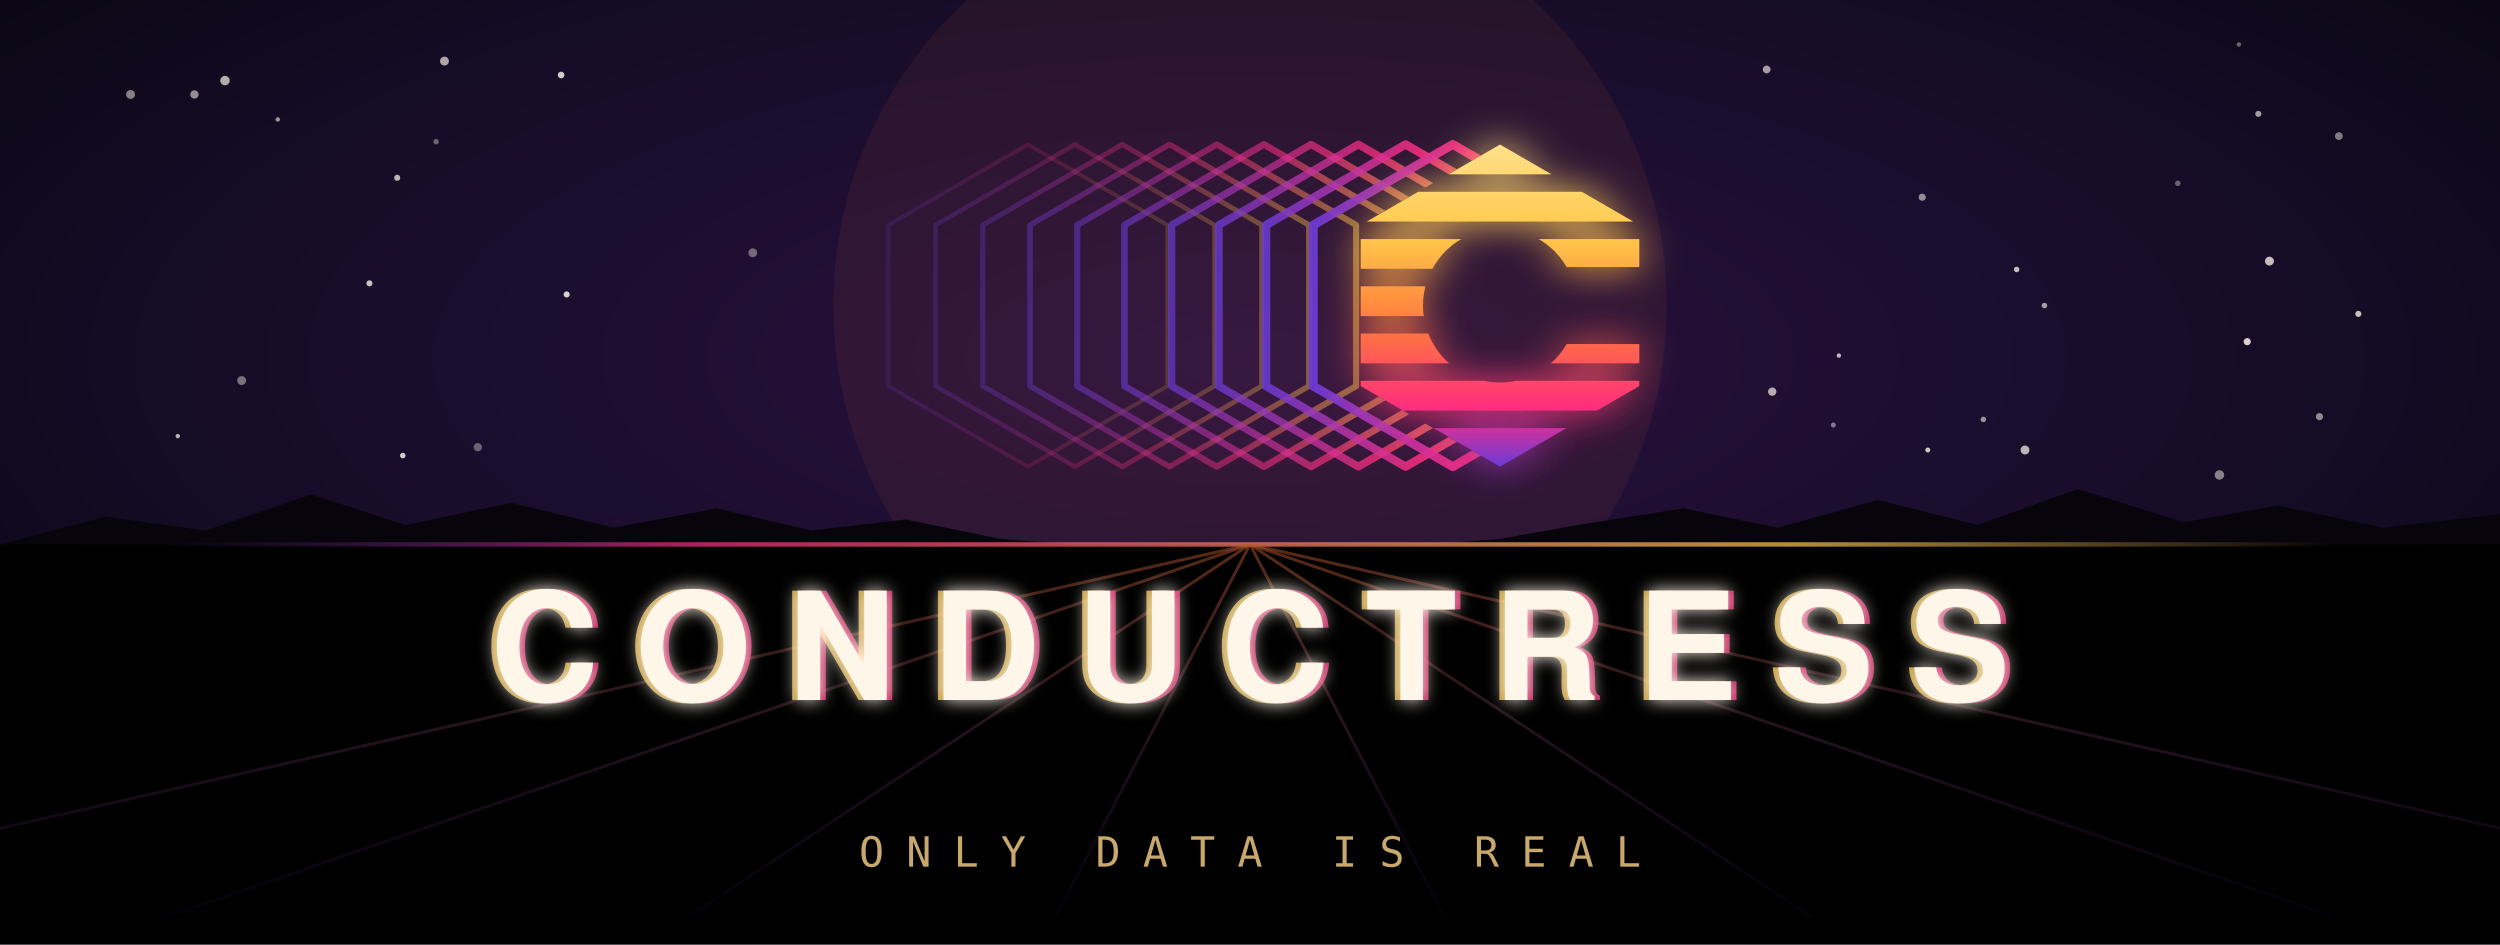
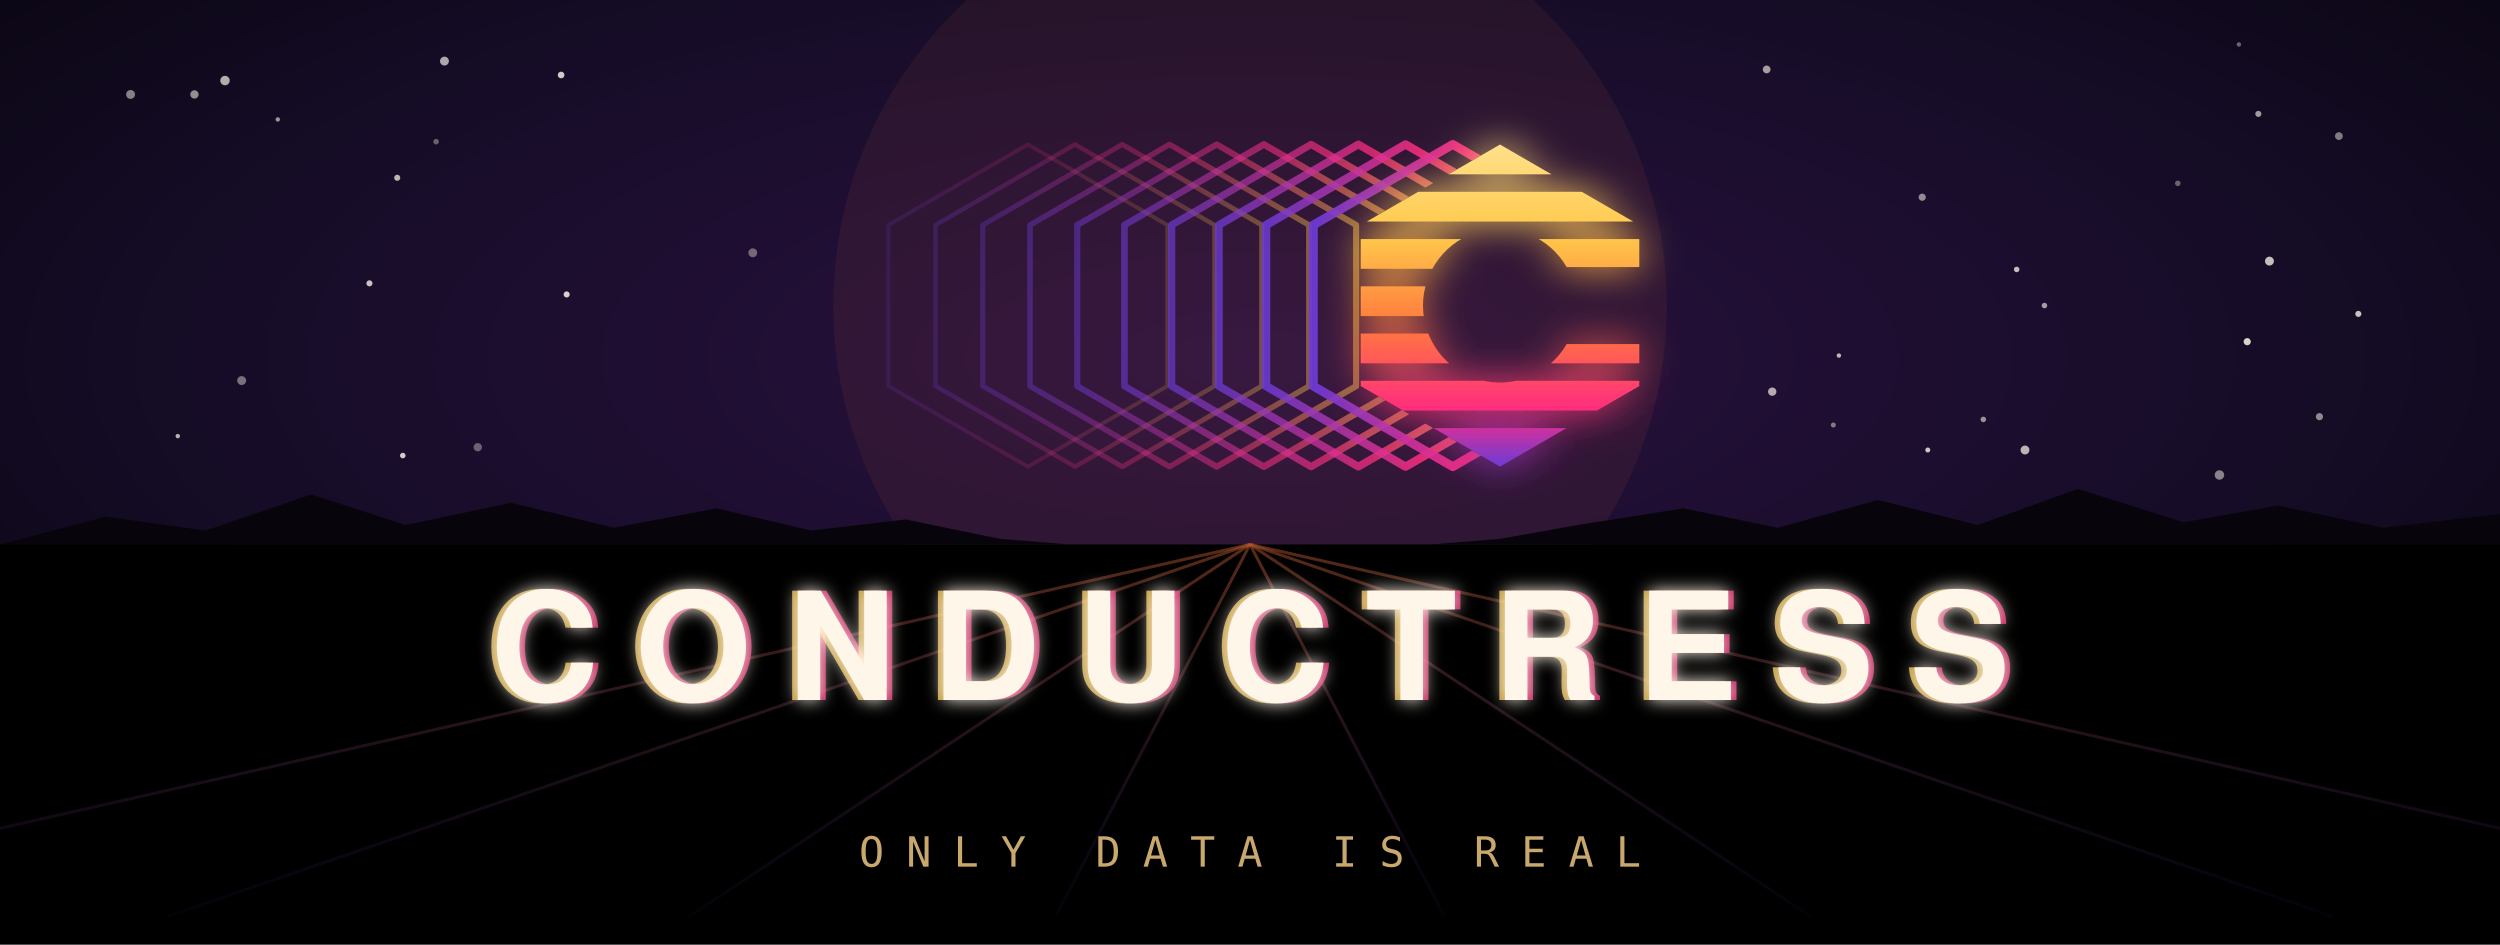
<svg xmlns="http://www.w3.org/2000/svg" viewBox="0 0 900 340" width="900" height="340" role="img" aria-label="Conductress">
  <defs>
    <radialGradient id="sh-sky" cx="50%" cy="38%" r="72%">
      <stop offset="0%" stop-color="#2a1140" />
      <stop offset="60%" stop-color="#150c26" />
      <stop offset="100%" stop-color="#07040d" />
    </radialGradient>
    <linearGradient id="sh-trail" x1="0" y1="0" x2="1" y2="0">
      <stop offset="0%" stop-color="#6d3bd8" />
      <stop offset="55%" stop-color="#ff2d7e" />
      <stop offset="100%" stop-color="#ffc94a" />
    </linearGradient>
    <linearGradient id="sh-streak" x1="0" y1="0" x2="1" y2="0">
      <stop offset="0%" stop-color="#6d3bd8" stop-opacity="0" />
      <stop offset="60%" stop-color="#ff2d7e" stop-opacity="0.5" />
      <stop offset="100%" stop-color="#ffc94a" stop-opacity="0.9" />
    </linearGradient>
    <linearGradient id="sh-grid" x1="0" y1="0" x2="0" y2="1">
      <stop offset="0%" stop-color="#ff7a3d" stop-opacity="0.5" />
      <stop offset="100%" stop-color="#6d3bd8" stop-opacity="0.05" />
    </linearGradient>
    <linearGradient id="sh-rule" gradientUnits="userSpaceOnUse" x1="60" y1="0" x2="840" y2="0">
      <stop offset="0%" stop-color="#6d3bd8" stop-opacity="0" />
      <stop offset="25%" stop-color="#ff2d7e" />
      <stop offset="75%" stop-color="#ffc94a" />
      <stop offset="100%" stop-color="#ffc94a" stop-opacity="0" />
    </linearGradient>
    <linearGradient id="sh-ramp" gradientUnits="userSpaceOnUse" x1="0" y1="4" x2="0" y2="96">
      <stop offset="0.00" stop-color="#ffe08a" />
      <stop offset="0.28" stop-color="#ffc94a" />
      <stop offset="0.56" stop-color="#ff7a3d" />
      <stop offset="0.82" stop-color="#ff2d7e" />
      <stop offset="1.00" stop-color="#6d3bd8" />
    </linearGradient>
    <filter id="sh-bloom" x="-60%" y="-60%" width="220%" height="220%">
      <feGaussianBlur stdDeviation="7" result="b1" />
      <feMerge>
        <feMergeNode in="b1" />
        <feMergeNode in="SourceGraphic" />
      </feMerge>
    </filter>
    <filter id="sh-soft" x="-40%" y="-40%" width="180%" height="180%">
      <feGaussianBlur stdDeviation="3" result="b2" />
      <feMerge>
        <feMergeNode in="b2" />
        <feMergeNode in="SourceGraphic" />
      </feMerge>
    </filter>
    <clipPath id="sh-notlead">
      <polygon points="-3789.5,-2449.1 4919.7,2582.1 7420.8,-1747.4 -1288.4,-6778.6" />
      <polygon points="590.2,-4919.0 590.2,5139.0 5590.2,5139.0 5590.2,-4919.0" />
      <polygon points="4919.7,-2362.1 -3789.5,2669.1 -1288.4,6998.6 7420.8,1967.4" />
      <polygon points="4869.5,2669.1 -3839.7,-2362.1 -6340.8,1967.4 2368.4,6998.6" />
      <polygon points="489.8,5139.0 489.8,-4919.0 -4510.2,-4919.0 -4510.2,5139.0" />
      <polygon points="-3839.7,2582.1 4869.5,-2449.1 2368.4,-6778.6 -6340.8,-1747.4" />
    </clipPath>
    <clipPath id="sh-c">
      <path d="M89.8 27 L50 4 L10.2 27 L10.2 73 L50 96 L89.8 73 L89.8 61 L69.05 61 A22 22 0 1 1 69.05 39 L89.8 39 Z" />
    </clipPath>
    <symbol id="sh-cmark" viewBox="0 0 100 100">
      <g clip-path="url(#sh-c)">
        <rect x="8" y="4" width="84" height="8.5" fill="url(#sh-ramp)" />
        <rect x="8" y="17.5" width="84" height="8.5" fill="url(#sh-ramp)" />
        <rect x="8" y="31" width="84" height="8.5" fill="url(#sh-ramp)" />
        <rect x="8" y="44.5" width="84" height="8.5" fill="url(#sh-ramp)" />
        <rect x="8" y="58" width="84" height="8.5" fill="url(#sh-ramp)" />
        <rect x="8" y="71.5" width="84" height="8.5" fill="url(#sh-ramp)" />
        <rect x="8" y="85" width="84" height="11" fill="url(#sh-ramp)" />
      </g>
    </symbol>
  </defs>
  <g id="background">
    <rect width="900" height="340" fill="url(#sh-sky)" />
    <circle cx="450" cy="110" r="150" fill="#ff7a3d" opacity="0.07" />
  </g>
  <g id="stars" fill="#fff6ea">
    <circle cx="736" cy="110" r="1.0" opacity="0.61" />
    <circle cx="729" cy="162" r="1.6" opacity="0.71" />
    <circle cx="636" cy="25" r="1.4" opacity="0.62" />
    <circle cx="64" cy="157" r="0.8" opacity="0.70" />
    <circle cx="660" cy="153" r="0.9" opacity="0.46" />
    <circle cx="726" cy="97" r="1.0" opacity="0.75" />
    <circle cx="202" cy="27" r="1.2" opacity="0.81" />
    <circle cx="87" cy="137" r="1.6" opacity="0.43" />
    <circle cx="714" cy="151" r="1.0" opacity="0.56" />
    <circle cx="100" cy="43" r="0.8" opacity="0.58" />
    <circle cx="849" cy="113" r="1.1" opacity="0.77" />
    <circle cx="813" cy="41" r="1.1" opacity="0.61" />
    <circle cx="47" cy="34" r="1.6" opacity="0.50" />
    <circle cx="694" cy="162" r="0.9" opacity="0.79" />
    <circle cx="806" cy="16" r="0.8" opacity="0.38" />
    <circle cx="70" cy="34" r="1.5" opacity="0.55" />
    <circle cx="172" cy="161" r="1.5" opacity="0.36" />
    <circle cx="842" cy="49" r="1.4" opacity="0.47" />
    <circle cx="809" cy="123" r="1.3" opacity="0.84" />
    <circle cx="835" cy="150" r="1.3" opacity="0.53" />
    <circle cx="692" cy="71" r="1.3" opacity="0.54" />
    <circle cx="143" cy="64" r="1.1" opacity="0.72" />
    <circle cx="157" cy="51" r="1.0" opacity="0.36" />
    <circle cx="81" cy="29" r="1.7" opacity="0.68" />
    <circle cx="662" cy="128" r="0.8" opacity="0.72" />
    <circle cx="145" cy="164" r="1.0" opacity="0.81" />
    <circle cx="271" cy="91" r="1.6" opacity="0.38" />
    <circle cx="817" cy="94" r="1.6" opacity="0.76" />
    <circle cx="799" cy="171" r="1.7" opacity="0.50" />
    <circle cx="160" cy="22" r="1.6" opacity="0.66" />
    <circle cx="784" cy="66" r="1.0" opacity="0.37" />
    <circle cx="204" cy="106" r="1.1" opacity="0.83" />
    <circle cx="133" cy="102" r="1.1" opacity="0.78" />
    <circle cx="638" cy="141" r="1.5" opacity="0.67" />
  </g>
  <g id="mountains" fill="#07040c">
    <path d="M0 196 L38 186 L74 191 L112 178 L146 189 L184 181 L221 190 L258 183 L292 191 L326 187 L360 194 L385 196 Z" />
    <path d="M515 196 L540 194 L568 189 L606 183 L640 190 L676 180 L712 189 L748 176 L786 188 L820 182 L858 190 L900 185 L900 196 Z" />
  </g>
  <rect id="ground" x="0" y="196" width="900" height="144" fill="#000" />
  <g id="horizon" opacity="0.7">
-     <line x1="60" y1="196" x2="840" y2="196" stroke="url(#sh-rule)" stroke-width="1.6" />
    <g stroke="url(#sh-grid)" stroke-width="1.1" fill="none">
      <line x1="450" y1="196" x2="-140" y2="330" />
      <line x1="450" y1="196" x2="60" y2="330" />
      <line x1="450" y1="196" x2="248" y2="330" />
      <line x1="450" y1="196" x2="380" y2="330" />
      <line x1="450" y1="196" x2="520" y2="330" />
      <line x1="450" y1="196" x2="652" y2="330" />
      <line x1="450" y1="196" x2="840" y2="330" />
      <line x1="450" y1="196" x2="1040" y2="330" />
    </g>
  </g>
  <g id="speedstreaks" stroke="url(#sh-streak)" stroke-linecap="round">
    <line x1="150" y1="72" x2="372" y2="72" stroke-width="2" />
    <line x1="118" y1="96" x2="356" y2="96" stroke-width="3.4" />
    <line x1="166" y1="120" x2="366" y2="120" stroke-width="1.6" />
    <line x1="104" y1="144" x2="350" y2="144" stroke-width="4.2" />
    <line x1="182" y1="164" x2="360" y2="164" stroke-width="1.4" />
  </g>
  <g id="trail" fill="none" stroke="url(#sh-trail)" stroke-linejoin="round" clip-path="url(#sh-notlead)">
    <path d="M370 52 L420.2 81 L420.2 139 L370 168 L319.8 139 L319.8 81 Z" stroke-width="1.4" opacity="0.17" />
    <path d="M387 52 L437.2 81 L437.2 139 L387 168 L336.8 139 L336.8 81 Z" stroke-width="1.6" opacity="0.24" />
    <path d="M404 52 L454.2 81 L454.2 139 L404 168 L353.8 139 L353.8 81 Z" stroke-width="1.8" opacity="0.32" />
    <path d="M421 52 L471.2 81 L471.2 139 L421 168 L370.8 139 L370.8 81 Z" stroke-width="2.0" opacity="0.4" />
    <path d="M438 52 L488.2 81 L488.2 139 L438 168 L387.8 139 L387.8 81 Z" stroke-width="2.2" opacity="0.48" />
    <path d="M455 52 L505.2 81 L505.2 139 L455 168 L404.8 139 L404.8 81 Z" stroke-width="2.4" opacity="0.57" />
    <path d="M472 52 L522.2 81 L522.2 139 L472 168 L421.8 139 L421.8 81 Z" stroke-width="2.6" opacity="0.66" />
    <path d="M489 52 L539.2 81 L539.2 139 L489 168 L438.8 139 L438.8 81 Z" stroke-width="2.8" opacity="0.75" />
    <path d="M506 52 L556.2 81 L556.2 139 L506 168 L455.8 139 L455.8 81 Z" stroke-width="3.0" opacity="0.84" />
    <path d="M523 52 L573.2 81 L573.2 139 L523 168 L472.8 139 L472.8 81 Z" stroke-width="3.2" opacity="0.92" />
  </g>
  <g id="lead" filter="url(#sh-bloom)">
    <use href="#sh-cmark" x="477" y="47" width="126" height="126" />
  </g>
  <g id="wordmark">
    <path d="M213.334 225.972C213.064 222.57 212.362 220.41 210.688 218.196C207.664 214.2 202.804 211.986 196.918 211.986C185.794 211.986 178.882 219.924 178.882 232.668C178.882 245.358 185.74 253.242 196.702 253.242C206.53 253.242 213.01 247.572 213.496 238.554H205.612C205.072 243.576 201.94 246.438 196.918 246.438C190.654 246.438 186.982 241.362 186.982 232.776C186.982 224.082 190.816 218.898 197.188 218.898C201.886 218.898 204.532 221.166 205.612 225.972Z M249.554 211.986C244.046 211.986 239.51 213.822 236.162 217.44C232.652 221.22 230.654 226.728 230.654 232.614C230.654 238.5 232.652 244.062 236.162 247.788C239.564 251.46 243.992 253.242 249.608 253.242C255.224 253.242 259.652 251.46 263.054 247.788C266.456 244.17 268.562 238.446 268.562 232.884C268.562 226.728 266.564 221.166 263.054 217.44C259.598 213.714 255.278 211.986 249.554 211.986ZM249.608 218.898C256.25 218.898 260.462 224.298 260.462 232.83C260.462 240.93 256.088 246.33 249.608 246.33C243.02 246.33 238.754 240.93 238.754 232.614C238.754 224.298 243.02 218.898 249.608 218.898Z M311.1 252.0H319.2V212.634H311.1V239.418L295.494 212.634H287.178V252.0H295.278V224.784Z M339.652 252.0H355.042C361.036 252.0 364.816 250.596 367.516 247.41C370.594 243.738 372.268 238.446 372.268 232.29C372.268 226.188 370.594 220.896 367.516 217.17C364.816 213.984 361.09 212.634 355.042 212.634H339.652ZM347.752 245.25V219.384H355.042C361.144 219.384 364.168 223.65 364.168 232.344C364.168 240.984 361.144 245.25 355.042 245.25Z M414.698 212.634V239.31C414.698 244.062 412.268 246.33 407.192 246.33C402.116 246.33 399.686 244.062 399.686 239.31V212.634H391.586V239.31C391.586 243.738 392.774 246.87 395.42 249.246C398.282 251.838 402.44 253.242 407.192 253.242C411.944 253.242 416.102 251.838 418.964 249.246C421.61 246.87 422.798 243.738 422.798 239.31V212.634Z M476.298 225.972C476.028 222.57 475.326 220.41 473.652 218.196C470.628 214.2 465.768 211.986 459.882 211.986C448.758 211.986 441.846 219.924 441.846 232.668C441.846 245.358 448.704 253.242 459.666 253.242C469.494 253.242 475.974 247.572 476.46 238.554H468.576C468.036 243.576 464.904 246.438 459.882 246.438C453.618 246.438 449.946 241.362 449.946 232.776C449.946 224.082 453.78 218.898 460.152 218.898C464.85 218.898 467.496 221.166 468.576 225.972Z M512.248 219.384H523.75V212.634H492.214V219.384H504.148V252.0H512.248Z M549.872 236.394H559.16C562.67 236.394 564.182 237.798 564.182 241.038V242.658C564.128 243.684 564.128 244.656 564.128 245.25C564.128 248.976 564.344 250.11 565.316 252.0H574.01V250.542C572.768 249.84 572.282 249.03 572.282 247.302C572.066 235.692 571.85 235.152 566.828 232.992C571.256 231.264 573.47 228.078 573.47 223.272C573.47 220.14 572.39 217.278 570.5 215.334C568.718 213.498 566.234 212.634 562.886 212.634H541.772V252.0H549.872ZM549.872 229.644V219.384H559.646C561.968 219.384 562.886 219.6 563.912 220.41C564.884 221.22 565.37 222.57 565.37 224.406C565.37 226.296 564.884 227.808 563.912 228.618C562.994 229.374 561.968 229.644 559.646 229.644Z M601.806 235.044H620.652V228.294H601.806V219.384H622.164V212.634H593.706V252.0H623.136V245.25H601.806Z M671.236 224.622C671.182 216.468 665.728 211.986 655.792 211.986C646.342 211.986 640.888 216.414 640.888 224.082C640.888 230.184 643.966 233.154 651.958 234.666L657.466 235.746C662.866 236.772 664.864 238.284 664.864 241.47C664.864 244.764 661.84 246.762 656.926 246.762C651.418 246.762 648.34 244.44 648.07 240.228H640.186C640.672 248.652 646.45 253.242 656.494 253.242C666.646 253.242 672.64 248.544 672.64 240.498C672.64 234.288 669.508 231.048 662.218 229.644L656.062 228.456C650.284 227.322 648.61 226.188 648.61 223.326C648.61 220.356 651.202 218.466 655.414 218.466C660.544 218.466 663.406 220.626 663.676 224.622Z M720.254 224.622C720.2 216.468 714.746 211.986 704.81 211.986C695.36 211.986 689.906 216.414 689.906 224.082C689.906 230.184 692.984 233.154 700.976 234.666L706.484 235.746C711.884 236.772 713.882 238.284 713.882 241.47C713.882 244.764 710.858 246.762 705.944 246.762C700.436 246.762 697.358 244.44 697.088 240.228H689.204C689.69 248.652 695.468 253.242 705.512 253.242C715.664 253.242 721.658 248.544 721.658 240.498C721.658 234.288 718.526 231.048 711.236 229.644L705.08 228.456C699.302 227.322 697.628 226.188 697.628 223.326C697.628 220.356 700.22 218.466 704.432 218.466C709.562 218.466 712.424 220.626 712.694 224.622Z" transform="translate(2 0)" fill="#ff2d7e" opacity="0.75" />
    <path d="M213.334 225.972C213.064 222.57 212.362 220.41 210.688 218.196C207.664 214.2 202.804 211.986 196.918 211.986C185.794 211.986 178.882 219.924 178.882 232.668C178.882 245.358 185.74 253.242 196.702 253.242C206.53 253.242 213.01 247.572 213.496 238.554H205.612C205.072 243.576 201.94 246.438 196.918 246.438C190.654 246.438 186.982 241.362 186.982 232.776C186.982 224.082 190.816 218.898 197.188 218.898C201.886 218.898 204.532 221.166 205.612 225.972Z M249.554 211.986C244.046 211.986 239.51 213.822 236.162 217.44C232.652 221.22 230.654 226.728 230.654 232.614C230.654 238.5 232.652 244.062 236.162 247.788C239.564 251.46 243.992 253.242 249.608 253.242C255.224 253.242 259.652 251.46 263.054 247.788C266.456 244.17 268.562 238.446 268.562 232.884C268.562 226.728 266.564 221.166 263.054 217.44C259.598 213.714 255.278 211.986 249.554 211.986ZM249.608 218.898C256.25 218.898 260.462 224.298 260.462 232.83C260.462 240.93 256.088 246.33 249.608 246.33C243.02 246.33 238.754 240.93 238.754 232.614C238.754 224.298 243.02 218.898 249.608 218.898Z M311.1 252.0H319.2V212.634H311.1V239.418L295.494 212.634H287.178V252.0H295.278V224.784Z M339.652 252.0H355.042C361.036 252.0 364.816 250.596 367.516 247.41C370.594 243.738 372.268 238.446 372.268 232.29C372.268 226.188 370.594 220.896 367.516 217.17C364.816 213.984 361.09 212.634 355.042 212.634H339.652ZM347.752 245.25V219.384H355.042C361.144 219.384 364.168 223.65 364.168 232.344C364.168 240.984 361.144 245.25 355.042 245.25Z M414.698 212.634V239.31C414.698 244.062 412.268 246.33 407.192 246.33C402.116 246.33 399.686 244.062 399.686 239.31V212.634H391.586V239.31C391.586 243.738 392.774 246.87 395.42 249.246C398.282 251.838 402.44 253.242 407.192 253.242C411.944 253.242 416.102 251.838 418.964 249.246C421.61 246.87 422.798 243.738 422.798 239.31V212.634Z M476.298 225.972C476.028 222.57 475.326 220.41 473.652 218.196C470.628 214.2 465.768 211.986 459.882 211.986C448.758 211.986 441.846 219.924 441.846 232.668C441.846 245.358 448.704 253.242 459.666 253.242C469.494 253.242 475.974 247.572 476.46 238.554H468.576C468.036 243.576 464.904 246.438 459.882 246.438C453.618 246.438 449.946 241.362 449.946 232.776C449.946 224.082 453.78 218.898 460.152 218.898C464.85 218.898 467.496 221.166 468.576 225.972Z M512.248 219.384H523.75V212.634H492.214V219.384H504.148V252.0H512.248Z M549.872 236.394H559.16C562.67 236.394 564.182 237.798 564.182 241.038V242.658C564.128 243.684 564.128 244.656 564.128 245.25C564.128 248.976 564.344 250.11 565.316 252.0H574.01V250.542C572.768 249.84 572.282 249.03 572.282 247.302C572.066 235.692 571.85 235.152 566.828 232.992C571.256 231.264 573.47 228.078 573.47 223.272C573.47 220.14 572.39 217.278 570.5 215.334C568.718 213.498 566.234 212.634 562.886 212.634H541.772V252.0H549.872ZM549.872 229.644V219.384H559.646C561.968 219.384 562.886 219.6 563.912 220.41C564.884 221.22 565.37 222.57 565.37 224.406C565.37 226.296 564.884 227.808 563.912 228.618C562.994 229.374 561.968 229.644 559.646 229.644Z M601.806 235.044H620.652V228.294H601.806V219.384H622.164V212.634H593.706V252.0H623.136V245.25H601.806Z M671.236 224.622C671.182 216.468 665.728 211.986 655.792 211.986C646.342 211.986 640.888 216.414 640.888 224.082C640.888 230.184 643.966 233.154 651.958 234.666L657.466 235.746C662.866 236.772 664.864 238.284 664.864 241.47C664.864 244.764 661.84 246.762 656.926 246.762C651.418 246.762 648.34 244.44 648.07 240.228H640.186C640.672 248.652 646.45 253.242 656.494 253.242C666.646 253.242 672.64 248.544 672.64 240.498C672.64 234.288 669.508 231.048 662.218 229.644L656.062 228.456C650.284 227.322 648.61 226.188 648.61 223.326C648.61 220.356 651.202 218.466 655.414 218.466C660.544 218.466 663.406 220.626 663.676 224.622Z M720.254 224.622C720.2 216.468 714.746 211.986 704.81 211.986C695.36 211.986 689.906 216.414 689.906 224.082C689.906 230.184 692.984 233.154 700.976 234.666L706.484 235.746C711.884 236.772 713.882 238.284 713.882 241.47C713.882 244.764 710.858 246.762 705.944 246.762C700.436 246.762 697.358 244.44 697.088 240.228H689.204C689.69 248.652 695.468 253.242 705.512 253.242C715.664 253.242 721.658 248.544 721.658 240.498C721.658 234.288 718.526 231.048 711.236 229.644L705.08 228.456C699.302 227.322 697.628 226.188 697.628 223.326C697.628 220.356 700.22 218.466 704.432 218.466C709.562 218.466 712.424 220.626 712.694 224.622Z" transform="translate(-2 0)" fill="#ffc94a" opacity="0.75" />
    <path d="M213.334 225.972C213.064 222.57 212.362 220.41 210.688 218.196C207.664 214.2 202.804 211.986 196.918 211.986C185.794 211.986 178.882 219.924 178.882 232.668C178.882 245.358 185.74 253.242 196.702 253.242C206.53 253.242 213.01 247.572 213.496 238.554H205.612C205.072 243.576 201.94 246.438 196.918 246.438C190.654 246.438 186.982 241.362 186.982 232.776C186.982 224.082 190.816 218.898 197.188 218.898C201.886 218.898 204.532 221.166 205.612 225.972Z M249.554 211.986C244.046 211.986 239.51 213.822 236.162 217.44C232.652 221.22 230.654 226.728 230.654 232.614C230.654 238.5 232.652 244.062 236.162 247.788C239.564 251.46 243.992 253.242 249.608 253.242C255.224 253.242 259.652 251.46 263.054 247.788C266.456 244.17 268.562 238.446 268.562 232.884C268.562 226.728 266.564 221.166 263.054 217.44C259.598 213.714 255.278 211.986 249.554 211.986ZM249.608 218.898C256.25 218.898 260.462 224.298 260.462 232.83C260.462 240.93 256.088 246.33 249.608 246.33C243.02 246.33 238.754 240.93 238.754 232.614C238.754 224.298 243.02 218.898 249.608 218.898Z M311.1 252.0H319.2V212.634H311.1V239.418L295.494 212.634H287.178V252.0H295.278V224.784Z M339.652 252.0H355.042C361.036 252.0 364.816 250.596 367.516 247.41C370.594 243.738 372.268 238.446 372.268 232.29C372.268 226.188 370.594 220.896 367.516 217.17C364.816 213.984 361.09 212.634 355.042 212.634H339.652ZM347.752 245.25V219.384H355.042C361.144 219.384 364.168 223.65 364.168 232.344C364.168 240.984 361.144 245.25 355.042 245.25Z M414.698 212.634V239.31C414.698 244.062 412.268 246.33 407.192 246.33C402.116 246.33 399.686 244.062 399.686 239.31V212.634H391.586V239.31C391.586 243.738 392.774 246.87 395.42 249.246C398.282 251.838 402.44 253.242 407.192 253.242C411.944 253.242 416.102 251.838 418.964 249.246C421.61 246.87 422.798 243.738 422.798 239.31V212.634Z M476.298 225.972C476.028 222.57 475.326 220.41 473.652 218.196C470.628 214.2 465.768 211.986 459.882 211.986C448.758 211.986 441.846 219.924 441.846 232.668C441.846 245.358 448.704 253.242 459.666 253.242C469.494 253.242 475.974 247.572 476.46 238.554H468.576C468.036 243.576 464.904 246.438 459.882 246.438C453.618 246.438 449.946 241.362 449.946 232.776C449.946 224.082 453.78 218.898 460.152 218.898C464.85 218.898 467.496 221.166 468.576 225.972Z M512.248 219.384H523.75V212.634H492.214V219.384H504.148V252.0H512.248Z M549.872 236.394H559.16C562.67 236.394 564.182 237.798 564.182 241.038V242.658C564.128 243.684 564.128 244.656 564.128 245.25C564.128 248.976 564.344 250.11 565.316 252.0H574.01V250.542C572.768 249.84 572.282 249.03 572.282 247.302C572.066 235.692 571.85 235.152 566.828 232.992C571.256 231.264 573.47 228.078 573.47 223.272C573.47 220.14 572.39 217.278 570.5 215.334C568.718 213.498 566.234 212.634 562.886 212.634H541.772V252.0H549.872ZM549.872 229.644V219.384H559.646C561.968 219.384 562.886 219.6 563.912 220.41C564.884 221.22 565.37 222.57 565.37 224.406C565.37 226.296 564.884 227.808 563.912 228.618C562.994 229.374 561.968 229.644 559.646 229.644Z M601.806 235.044H620.652V228.294H601.806V219.384H622.164V212.634H593.706V252.0H623.136V245.25H601.806Z M671.236 224.622C671.182 216.468 665.728 211.986 655.792 211.986C646.342 211.986 640.888 216.414 640.888 224.082C640.888 230.184 643.966 233.154 651.958 234.666L657.466 235.746C662.866 236.772 664.864 238.284 664.864 241.47C664.864 244.764 661.84 246.762 656.926 246.762C651.418 246.762 648.34 244.44 648.07 240.228H640.186C640.672 248.652 646.45 253.242 656.494 253.242C666.646 253.242 672.64 248.544 672.64 240.498C672.64 234.288 669.508 231.048 662.218 229.644L656.062 228.456C650.284 227.322 648.61 226.188 648.61 223.326C648.61 220.356 651.202 218.466 655.414 218.466C660.544 218.466 663.406 220.626 663.676 224.622Z M720.254 224.622C720.2 216.468 714.746 211.986 704.81 211.986C695.36 211.986 689.906 216.414 689.906 224.082C689.906 230.184 692.984 233.154 700.976 234.666L706.484 235.746C711.884 236.772 713.882 238.284 713.882 241.47C713.882 244.764 710.858 246.762 705.944 246.762C700.436 246.762 697.358 244.44 697.088 240.228H689.204C689.69 248.652 695.468 253.242 705.512 253.242C715.664 253.242 721.658 248.544 721.658 240.498C721.658 234.288 718.526 231.048 711.236 229.644L705.08 228.456C699.302 227.322 697.628 226.188 697.628 223.326C697.628 220.356 700.22 218.466 704.432 218.466C709.562 218.466 712.424 220.626 712.694 224.622Z" fill="#fff6ea" filter="url(#sh-soft)" />
  </g>
  <g id="subtitle">
    <path d="M315.867 306.543Q315.867 304.134 315.373 303.101Q314.878 302.068 313.75 302.068Q312.63 302.068 312.135 303.101Q311.641 304.134 311.641 306.543Q311.641 308.946 312.135 309.979Q312.63 311.011 313.75 311.011Q314.878 311.011 315.373 309.982Q315.867 308.953 315.867 306.543ZM317.412 306.543Q317.412 309.4 316.508 310.806Q315.603 312.212 313.75 312.212Q311.897 312.212 310.996 310.813Q310.095 309.415 310.095 306.543Q310.095 303.68 311.0 302.273Q311.905 300.867 313.75 300.867Q315.603 300.867 316.508 302.273Q317.412 303.68 317.412 306.543Z M327.287 301.065H329.162L332.854 310.066V301.065H334.282V312.0H332.407L328.716 302.999V312.0H327.287Z M344.875 301.065H346.362V310.755H351.642V312.0H344.875Z M360.602 301.065H362.177L364.843 305.892L367.501 301.065H369.091L365.582 307.093V312.0H364.095V307.093Z M397.586 310.784Q399.453 310.784 400.193 309.865Q400.933 308.946 400.933 306.543Q400.933 304.119 400.197 303.2Q399.461 302.281 397.586 302.281H396.883V310.784ZM397.615 301.065Q400.12 301.065 401.306 302.398Q402.493 303.731 402.493 306.543Q402.493 309.341 401.306 310.671Q400.12 312.0 397.615 312.0H395.396V301.065Z M415.935 302.369 414.375 307.964H417.495ZM415.041 301.065H416.836L420.183 312.0H418.652L417.846 309.151H414.016L413.225 312.0H411.694Z M428.798 301.065H437.14V302.31H433.72V312.0H432.233V302.31H428.798Z M449.996 302.369 448.436 307.964H451.556ZM449.103 301.065H450.897L454.244 312.0H452.714L451.908 309.151H448.077L447.286 312.0H445.756Z M481.018 301.065H487.09V302.31H484.798V310.755H487.09V312.0H481.018V310.755H483.311V302.31H481.018Z M503.989 301.438V302.94Q503.315 302.508 502.638 302.288Q501.96 302.068 501.272 302.068Q500.224 302.068 499.616 302.555Q499.009 303.042 499.009 303.87Q499.009 304.595 499.408 304.976Q499.807 305.357 500.898 305.613L501.675 305.789Q503.213 306.148 503.916 306.917Q504.619 307.686 504.619 309.012Q504.619 310.572 503.652 311.392Q502.685 312.212 500.84 312.212Q500.071 312.212 499.294 312.048Q498.518 311.883 497.734 311.553V309.979Q498.576 310.513 499.327 310.762Q500.078 311.011 500.84 311.011Q501.96 311.011 502.583 310.51Q503.205 310.008 503.205 309.107Q503.205 308.287 502.777 307.854Q502.348 307.422 501.286 307.188L500.495 307.005Q498.972 306.661 498.283 305.965Q497.595 305.269 497.595 304.097Q497.595 302.632 498.58 301.75Q499.565 300.867 501.198 300.867Q501.828 300.867 502.524 301.01Q503.22 301.153 503.989 301.438Z M536.205 306.836Q536.776 306.983 537.179 307.389Q537.582 307.796 538.182 309.012L539.669 312.0H538.08L536.776 309.239Q536.212 308.06 535.762 307.719Q535.311 307.378 534.586 307.378H533.173V312.0H531.686V301.065H534.733Q536.534 301.065 537.494 301.878Q538.453 302.691 538.453 304.229Q538.453 305.313 537.864 305.998Q537.274 306.683 536.205 306.836ZM533.173 302.281V306.163H534.791Q535.853 306.163 536.373 305.687Q536.893 305.21 536.893 304.229Q536.893 303.284 536.34 302.782Q535.787 302.281 534.733 302.281Z M549.112 301.065H555.601V302.31H550.592V305.547H555.382V306.792H550.592V310.755H555.74V312.0H549.112Z M569.212 302.369 567.652 307.964H570.772ZM568.318 301.065H570.113L573.46 312.0H571.929L571.123 309.151H567.293L566.502 312.0H564.971Z M583.305 301.065H584.792V310.755H590.073V312.0H583.305Z" fill="#c9a86e" />
  </g>
</svg>
